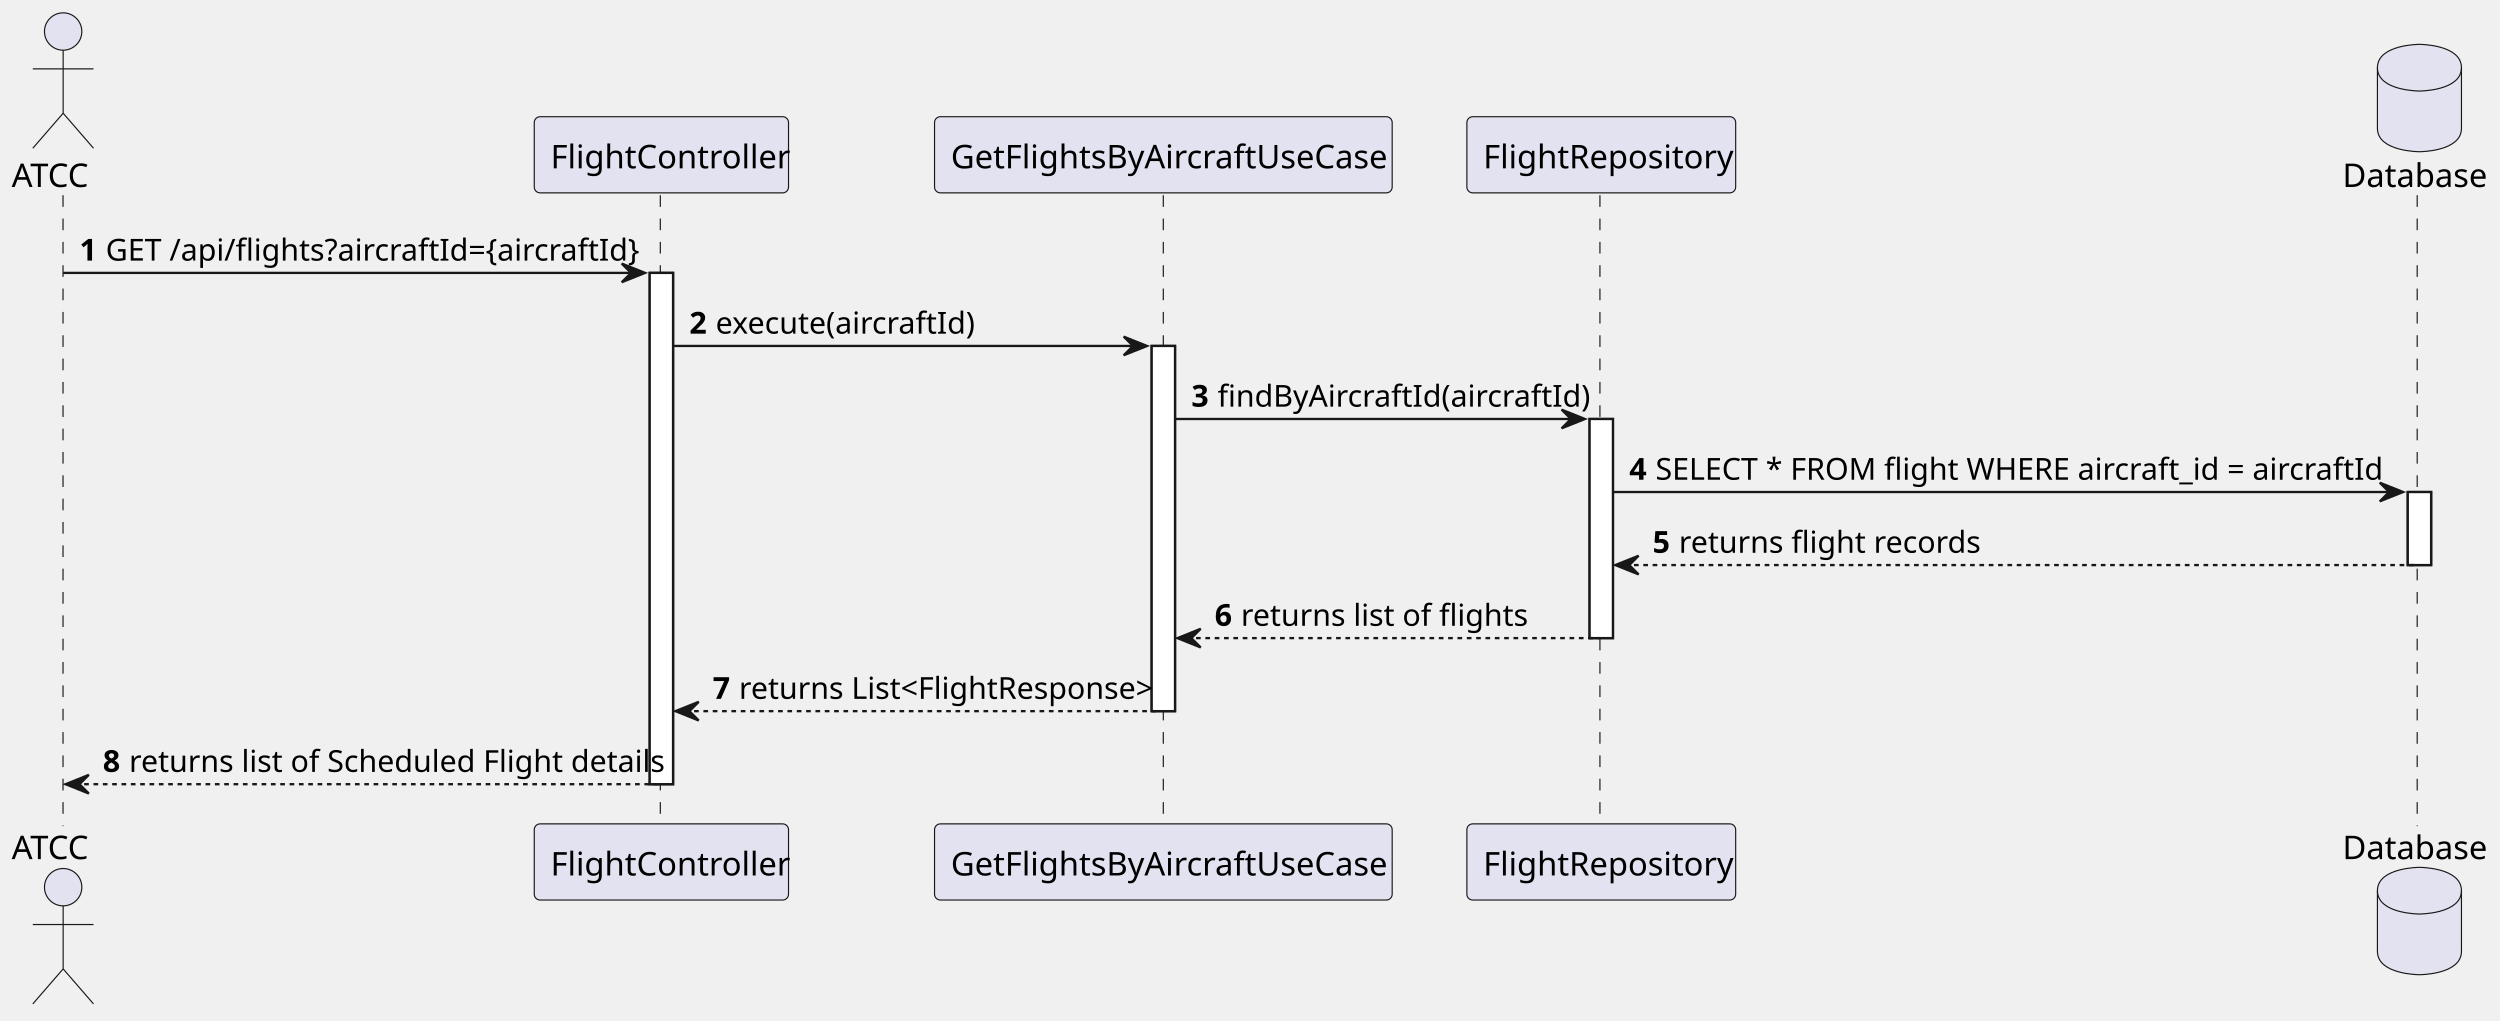
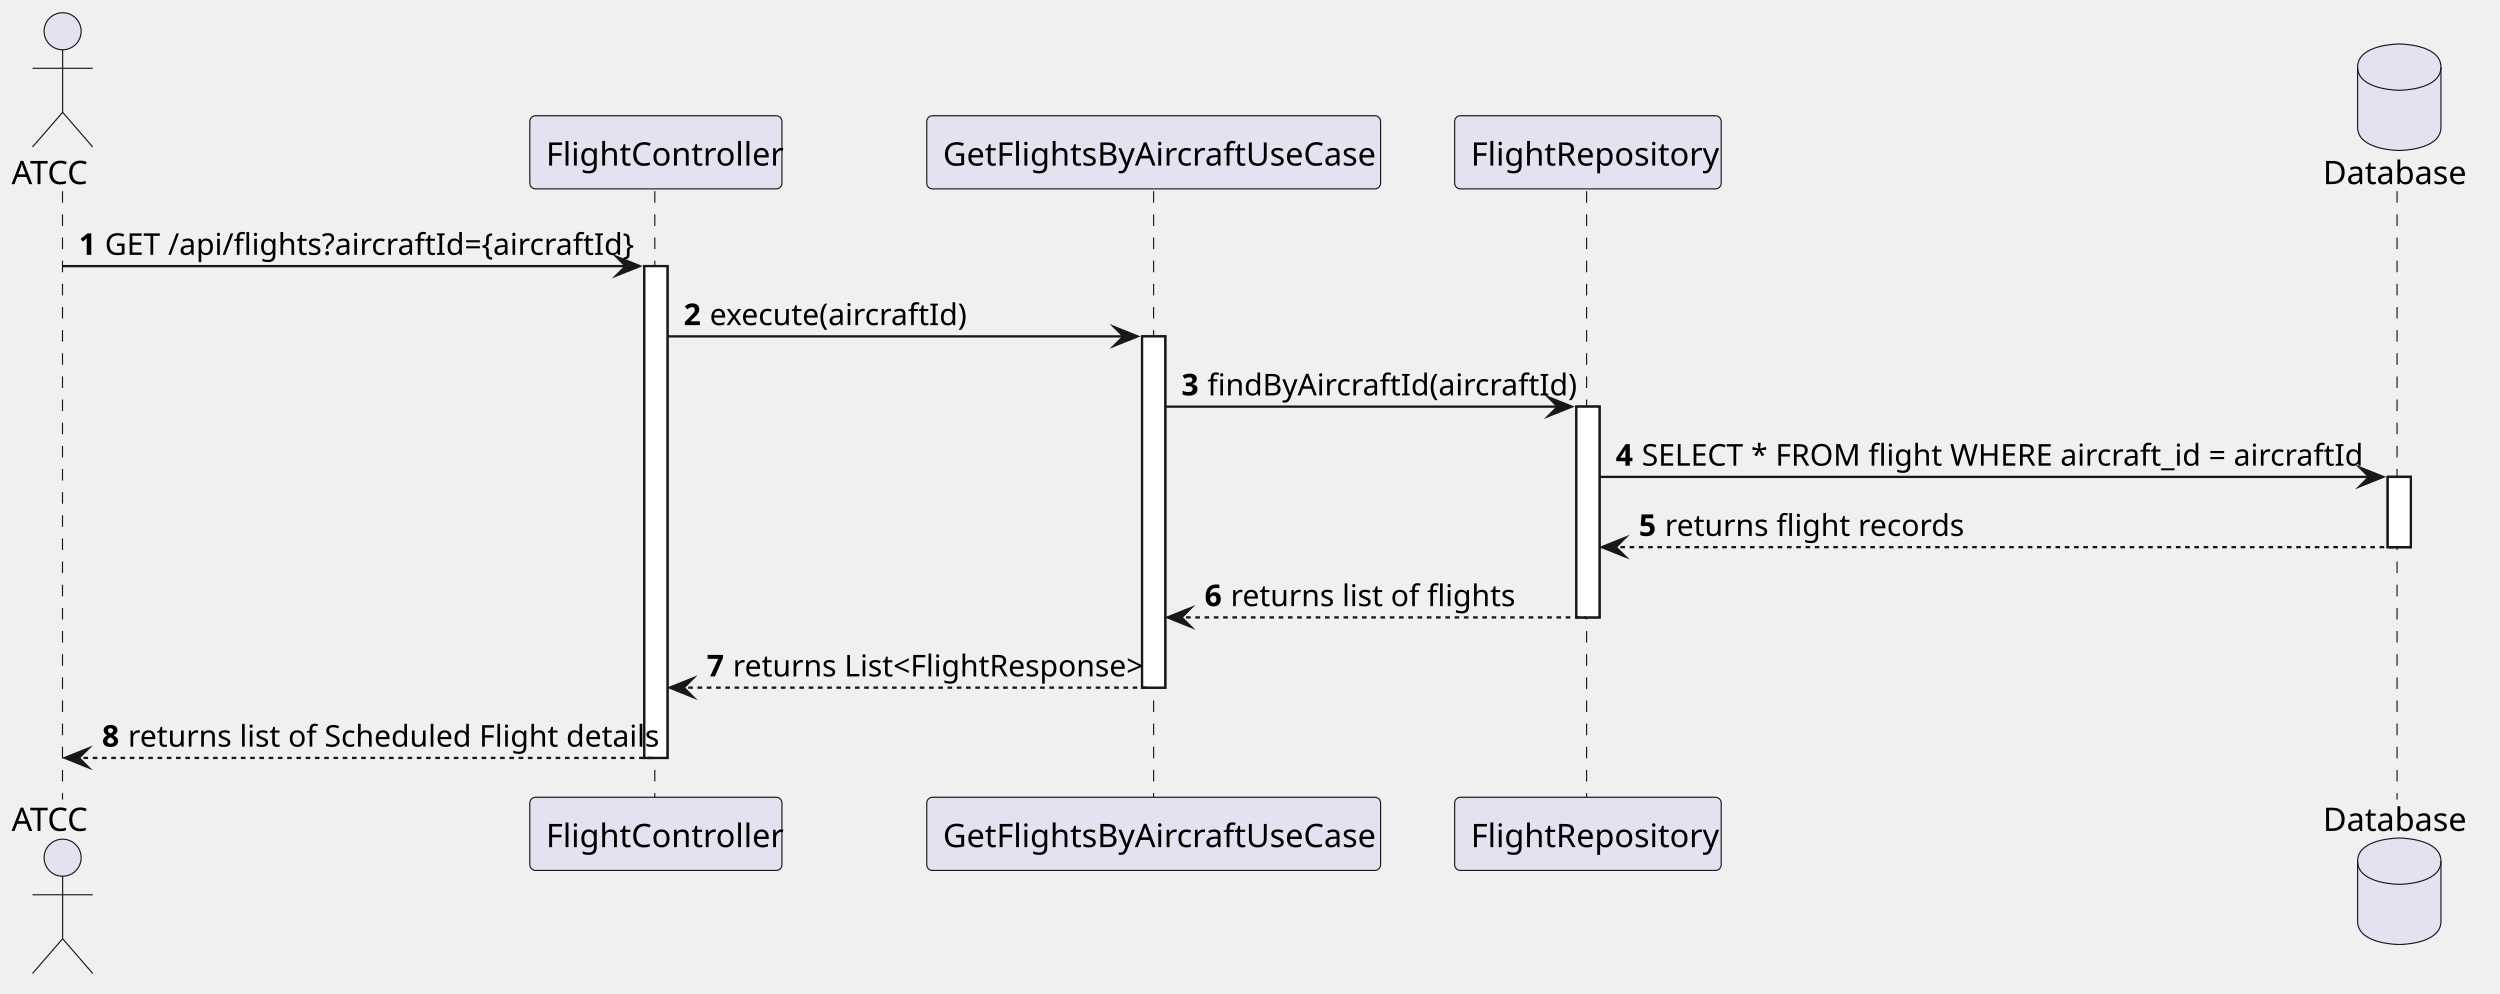
- <svg xmlns="http://www.w3.org/2000/svg" contentStyleType="text/css" data-diagram-type="SEQUENCE" height="437px" preserveAspectRatio="none" style="width:1071px;height:437px;background:#FFFFFF;" version="1.1" viewBox="0 0 1071 437" width="1071px" zoomAndPan="magnify">
+ <svg xmlns="http://www.w3.org/2000/svg" contentStyleType="text/css" data-diagram-type="SEQUENCE" height="429px" preserveAspectRatio="none" style="width:1080px;height:429px;background:#FFFFFF;" version="1.1" viewBox="0 0 1080 429" width="1080px" zoomAndPan="magnify">
  <defs />
  <g>
    <g>
-       <rect fill="#FFFFFF" height="219.037" style="stroke:#181818;stroke-width:1;" width="10" x="278.34" y="116.912" />
+       <rect fill="#FFFFFF" height="212.461" style="stroke:#181818;stroke-width:1;" width="10" x="278.34" y="114.961" />
    </g>
    <g>
-       <rect fill="#FFFFFF" height="156.455" style="stroke:#181818;stroke-width:1;" width="10" x="493.383" y="148.203" />
+       <rect fill="#FFFFFF" height="151.758" style="stroke:#181818;stroke-width:1;" width="10" x="493.383" y="145.312" />
    </g>
    <g>
-       <rect fill="#FFFFFF" height="93.873" style="stroke:#181818;stroke-width:1;" width="10" x="680.986" y="179.494" />
+       <rect fill="#FFFFFF" height="91.055" style="stroke:#181818;stroke-width:1;" width="10" x="680.986" y="175.664" />
    </g>
    <g>
-       <rect fill="#FFFFFF" height="31.291" style="stroke:#181818;stroke-width:1;" width="10" x="1031.49" y="210.785" />
+       <rect fill="#FFFFFF" height="30.352" style="stroke:#181818;stroke-width:1;" width="10" x="1031.49" y="206.016" />
    </g>
-     <g>
-       <rect fill="#000000" fill-opacity="0" height="270.328" width="8" x="23.055" y="83.621" />
-       <line style="stroke:#181818;stroke-width:0.5;stroke-dasharray:5,5;" x1="27" x2="27" y1="83.621" y2="353.949" />
+     <g class="participant-lifeline" data-entity-uid="part1" data-qualified-name="BO" data-source-line="2" id="part1-lifeline">
+       <g>
+         <rect fill="#000000" fill-opacity="0" height="262.812" width="8" x="23.055" y="82.609" />
+         <line style="stroke:#181818;stroke-width:0.5;stroke-dasharray:5,5;" x1="27" x2="27" y1="82.609" y2="345.422" />
+       </g>
    </g>
-     <g>
-       <rect fill="#000000" fill-opacity="0" height="270.328" width="8" x="279.34" y="83.621" />
-       <line style="stroke:#181818;stroke-width:0.5;stroke-dasharray:5,5;" x1="282.878" x2="282.878" y1="83.621" y2="353.949" />
+     <g class="participant-lifeline" data-entity-uid="part2" data-qualified-name="Ctrl" data-source-line="3" id="part2-lifeline">
+       <g>
+         <rect fill="#000000" fill-opacity="0" height="262.812" width="8" x="279.34" y="82.609" />
+         <line style="stroke:#181818;stroke-width:0.5;stroke-dasharray:5,5;" x1="282.878" x2="282.878" y1="82.609" y2="345.422" />
+       </g>
    </g>
-     <g>
-       <rect fill="#000000" fill-opacity="0" height="270.328" width="8" x="494.383" y="83.621" />
-       <line style="stroke:#181818;stroke-width:0.5;stroke-dasharray:5,5;" x1="498.356" x2="498.356" y1="83.621" y2="353.949" />
+     <g class="participant-lifeline" data-entity-uid="part3" data-qualified-name="UC" data-source-line="4" id="part3-lifeline">
+       <g>
+         <rect fill="#000000" fill-opacity="0" height="262.812" width="8" x="494.383" y="82.609" />
+         <line style="stroke:#181818;stroke-width:0.5;stroke-dasharray:5,5;" x1="498.356" x2="498.356" y1="82.609" y2="345.422" />
+       </g>
    </g>
-     <g>
-       <rect fill="#000000" fill-opacity="0" height="270.328" width="8" x="681.986" y="83.621" />
-       <line style="stroke:#181818;stroke-width:0.5;stroke-dasharray:5,5;" x1="685.411" x2="685.411" y1="83.621" y2="353.949" />
+     <g class="participant-lifeline" data-entity-uid="part4" data-qualified-name="Repo" data-source-line="5" id="part4-lifeline">
+       <g>
+         <rect fill="#000000" fill-opacity="0" height="262.812" width="8" x="681.986" y="82.609" />
+         <line style="stroke:#181818;stroke-width:0.5;stroke-dasharray:5,5;" x1="685.411" x2="685.411" y1="82.609" y2="345.422" />
+       </g>
    </g>
-     <g>
-       <rect fill="#000000" fill-opacity="0" height="270.328" width="8" x="1032.49" y="83.621" />
-       <line style="stroke:#181818;stroke-width:0.5;stroke-dasharray:5,5;" x1="1035.524" x2="1035.524" y1="83.621" y2="353.949" />
+     <g class="participant-lifeline" data-entity-uid="part5" data-qualified-name="DB" data-source-line="6" id="part5-lifeline">
+       <g>
+         <rect fill="#000000" fill-opacity="0" height="262.812" width="8" x="1032.49" y="82.609" />
+         <line style="stroke:#181818;stroke-width:0.5;stroke-dasharray:5,5;" x1="1035.524" x2="1035.524" y1="82.609" y2="345.422" />
+       </g>
    </g>
-     <g class="participant participant-head" data-participant="BO">
-       <text fill="#000000" font-family="sans-serif" font-size="14" lengthAdjust="spacing" textLength="38.11" x="5" y="80.107">ATCC</text>
+     <g class="participant participant-head" data-entity-uid="part1" data-qualified-name="BO" data-source-line="2" id="part1-head">
+       <text fill="#000000" font-family="sans-serif" font-size="14" lengthAdjust="spacing" textLength="38.11" x="5" y="79.533">ATCC</text>
      <ellipse cx="27.055" cy="13.5" fill="#E2E2F0" rx="8" ry="8" style="stroke:#181818;stroke-width:0.5;" />
      <path d="M27.055,21.5 L27.055,48.5 M14.055,29.5 L40.055,29.5 M27.055,48.5 L14.055,63.5 M27.055,48.5 L40.055,63.5" fill="none" style="stroke:#181818;stroke-width:0.5;" />
    </g>
-     <g class="participant participant-tail" data-participant="BO">
-       <text fill="#000000" font-family="sans-serif" font-size="14" lengthAdjust="spacing" textLength="38.11" x="5" y="368.057">ATCC</text>
-       <ellipse cx="27.055" cy="380.07" fill="#E2E2F0" rx="8" ry="8" style="stroke:#181818;stroke-width:0.5;" />
-       <path d="M27.055,388.07 L27.055,415.07 M14.055,396.07 L40.055,396.07 M27.055,415.07 L14.055,430.07 M27.055,415.07 L40.055,430.07" fill="none" style="stroke:#181818;stroke-width:0.5;" />
+     <g class="participant participant-tail" data-entity-uid="part1" data-qualified-name="BO" data-source-line="2" id="part1-tail">
+       <text fill="#000000" font-family="sans-serif" font-size="14" lengthAdjust="spacing" textLength="38.11" x="5" y="358.955">ATCC</text>
+       <ellipse cx="27.055" cy="370.531" fill="#E2E2F0" rx="8" ry="8" style="stroke:#181818;stroke-width:0.5;" />
+       <path d="M27.055,378.531 L27.055,405.531 M14.055,386.531 L40.055,386.531 M27.055,405.531 L14.055,420.531 M27.055,405.531 L40.055,420.531" fill="none" style="stroke:#181818;stroke-width:0.5;" />
    </g>
-     <g class="participant participant-head" data-participant="Ctrl">
-       <rect fill="#E2E2F0" height="32.621" rx="2.5" ry="2.5" style="stroke:#181818;stroke-width:0.5;" width="108.924" x="228.878" y="50" />
-       <text fill="#000000" font-family="sans-serif" font-size="14" lengthAdjust="spacing" textLength="94.924" x="235.878" y="72.107">FlightController</text>
+     <g class="participant participant-head" data-entity-uid="part2" data-qualified-name="Ctrl" data-source-line="3" id="part2-head">
+       <rect fill="#E2E2F0" height="31.609" rx="2.5" ry="2.5" style="stroke:#181818;stroke-width:0.5;" width="108.924" x="228.878" y="50" />
+       <text fill="#000000" font-family="sans-serif" font-size="14" lengthAdjust="spacing" textLength="94.924" x="235.878" y="71.533">FlightController</text>
    </g>
-     <g class="participant participant-tail" data-participant="Ctrl">
-       <rect fill="#E2E2F0" height="32.621" rx="2.5" ry="2.5" style="stroke:#181818;stroke-width:0.5;" width="108.924" x="228.878" y="352.949" />
-       <text fill="#000000" font-family="sans-serif" font-size="14" lengthAdjust="spacing" textLength="94.924" x="235.878" y="375.057">FlightController</text>
+     <g class="participant participant-tail" data-entity-uid="part2" data-qualified-name="Ctrl" data-source-line="3" id="part2-tail">
+       <rect fill="#E2E2F0" height="31.609" rx="2.5" ry="2.5" style="stroke:#181818;stroke-width:0.5;" width="108.924" x="228.878" y="344.422" />
+       <text fill="#000000" font-family="sans-serif" font-size="14" lengthAdjust="spacing" textLength="94.924" x="235.878" y="365.955">FlightController</text>
    </g>
-     <g class="participant participant-head" data-participant="UC">
-       <rect fill="#E2E2F0" height="32.621" rx="2.5" ry="2.5" style="stroke:#181818;stroke-width:0.5;" width="196.055" x="400.356" y="50" />
-       <text fill="#000000" font-family="sans-serif" font-size="14" lengthAdjust="spacing" textLength="182.055" x="407.356" y="72.107">GetFlightsByAircraftUseCase</text>
+     <g class="participant participant-head" data-entity-uid="part3" data-qualified-name="UC" data-source-line="4" id="part3-head">
+       <rect fill="#E2E2F0" height="31.609" rx="2.5" ry="2.5" style="stroke:#181818;stroke-width:0.5;" width="196.055" x="400.356" y="50" />
+       <text fill="#000000" font-family="sans-serif" font-size="14" lengthAdjust="spacing" textLength="182.055" x="407.356" y="71.533">GetFlightsByAircraftUseCase</text>
    </g>
-     <g class="participant participant-tail" data-participant="UC">
-       <rect fill="#E2E2F0" height="32.621" rx="2.5" ry="2.5" style="stroke:#181818;stroke-width:0.5;" width="196.055" x="400.356" y="352.949" />
-       <text fill="#000000" font-family="sans-serif" font-size="14" lengthAdjust="spacing" textLength="182.055" x="407.356" y="375.057">GetFlightsByAircraftUseCase</text>
+     <g class="participant participant-tail" data-entity-uid="part3" data-qualified-name="UC" data-source-line="4" id="part3-tail">
+       <rect fill="#E2E2F0" height="31.609" rx="2.5" ry="2.5" style="stroke:#181818;stroke-width:0.5;" width="196.055" x="400.356" y="344.422" />
+       <text fill="#000000" font-family="sans-serif" font-size="14" lengthAdjust="spacing" textLength="182.055" x="407.356" y="365.955">GetFlightsByAircraftUseCase</text>
    </g>
-     <g class="participant participant-head" data-participant="Repo">
-       <rect fill="#E2E2F0" height="32.621" rx="2.5" ry="2.5" style="stroke:#181818;stroke-width:0.5;" width="115.151" x="628.411" y="50" />
-       <text fill="#000000" font-family="sans-serif" font-size="14" lengthAdjust="spacing" textLength="101.151" x="635.411" y="72.107">FlightRepository</text>
+     <g class="participant participant-head" data-entity-uid="part4" data-qualified-name="Repo" data-source-line="5" id="part4-head">
+       <rect fill="#E2E2F0" height="31.609" rx="2.5" ry="2.5" style="stroke:#181818;stroke-width:0.5;" width="115.151" x="628.411" y="50" />
+       <text fill="#000000" font-family="sans-serif" font-size="14" lengthAdjust="spacing" textLength="101.151" x="635.411" y="71.533">FlightRepository</text>
    </g>
-     <g class="participant participant-tail" data-participant="Repo">
-       <rect fill="#E2E2F0" height="32.621" rx="2.5" ry="2.5" style="stroke:#181818;stroke-width:0.5;" width="115.151" x="628.411" y="352.949" />
-       <text fill="#000000" font-family="sans-serif" font-size="14" lengthAdjust="spacing" textLength="101.151" x="635.411" y="375.057">FlightRepository</text>
+     <g class="participant participant-tail" data-entity-uid="part4" data-qualified-name="Repo" data-source-line="5" id="part4-tail">
+       <rect fill="#E2E2F0" height="31.609" rx="2.5" ry="2.5" style="stroke:#181818;stroke-width:0.5;" width="115.151" x="628.411" y="344.422" />
+       <text fill="#000000" font-family="sans-serif" font-size="14" lengthAdjust="spacing" textLength="101.151" x="635.411" y="365.955">FlightRepository</text>
    </g>
-     <g class="participant participant-head" data-participant="DB">
-       <text fill="#000000" font-family="sans-serif" font-size="14" lengthAdjust="spacing" textLength="59.931" x="1003.524" y="80.107">Database</text>
+     <g class="participant participant-head" data-entity-uid="part5" data-qualified-name="DB" data-source-line="6" id="part5-head">
+       <text fill="#000000" font-family="sans-serif" font-size="14" lengthAdjust="spacing" textLength="59.931" x="1003.524" y="79.533">Database</text>
      <path d="M1018.49,29 C1018.49,19 1036.49,19 1036.49,19 C1036.49,19 1054.49,19 1054.49,29 L1054.49,55 C1054.49,65 1036.49,65 1036.49,65 C1036.49,65 1018.49,65 1018.49,55 L1018.49,29" fill="#E2E2F0" style="stroke:#181818;stroke-width:0.5;" />
      <path d="M1018.49,29 C1018.49,39 1036.49,39 1036.49,39 C1036.49,39 1054.49,39 1054.49,29" fill="none" style="stroke:#181818;stroke-width:0.5;" />
    </g>
-     <g class="participant participant-tail" data-participant="DB">
-       <text fill="#000000" font-family="sans-serif" font-size="14" lengthAdjust="spacing" textLength="59.931" x="1003.524" y="368.057">Database</text>
-       <path d="M1018.49,381.57 C1018.49,371.57 1036.49,371.57 1036.49,371.57 C1036.49,371.57 1054.49,371.57 1054.49,381.57 L1054.49,407.57 C1054.49,417.57 1036.49,417.57 1036.49,417.57 C1036.49,417.57 1018.49,417.57 1018.49,407.57 L1018.49,381.57" fill="#E2E2F0" style="stroke:#181818;stroke-width:0.5;" />
-       <path d="M1018.49,381.57 C1018.49,391.57 1036.49,391.57 1036.49,391.57 C1036.49,391.57 1054.49,391.57 1054.49,381.57" fill="none" style="stroke:#181818;stroke-width:0.5;" />
+     <g class="participant participant-tail" data-entity-uid="part5" data-qualified-name="DB" data-source-line="6" id="part5-tail">
+       <text fill="#000000" font-family="sans-serif" font-size="14" lengthAdjust="spacing" textLength="59.931" x="1003.524" y="358.955">Database</text>
+       <path d="M1018.49,372.031 C1018.49,362.031 1036.49,362.031 1036.49,362.031 C1036.49,362.031 1054.49,362.031 1054.49,372.031 L1054.49,398.031 C1054.49,408.031 1036.49,408.031 1036.49,408.031 C1036.49,408.031 1018.49,408.031 1018.49,398.031 L1018.49,372.031" fill="#E2E2F0" style="stroke:#181818;stroke-width:0.5;" />
+       <path d="M1018.49,372.031 C1018.49,382.031 1036.49,382.031 1036.49,382.031 C1036.49,382.031 1054.49,382.031 1054.49,372.031" fill="none" style="stroke:#181818;stroke-width:0.5;" />
    </g>
    <g>
-       <rect fill="#FFFFFF" height="219.037" style="stroke:#181818;stroke-width:1;" width="10" x="278.34" y="116.912" />
+       <rect fill="#FFFFFF" height="212.461" style="stroke:#181818;stroke-width:1;" width="10" x="278.34" y="114.961" />
    </g>
    <g>
-       <rect fill="#FFFFFF" height="156.455" style="stroke:#181818;stroke-width:1;" width="10" x="493.383" y="148.203" />
+       <rect fill="#FFFFFF" height="151.758" style="stroke:#181818;stroke-width:1;" width="10" x="493.383" y="145.312" />
    </g>
    <g>
-       <rect fill="#FFFFFF" height="93.873" style="stroke:#181818;stroke-width:1;" width="10" x="680.986" y="179.494" />
+       <rect fill="#FFFFFF" height="91.055" style="stroke:#181818;stroke-width:1;" width="10" x="680.986" y="175.664" />
    </g>
    <g>
-       <rect fill="#FFFFFF" height="31.291" style="stroke:#181818;stroke-width:1;" width="10" x="1031.49" y="210.785" />
+       <rect fill="#FFFFFF" height="30.352" style="stroke:#181818;stroke-width:1;" width="10" x="1031.49" y="206.016" />
    </g>
-     <g class="message" data-participant-1="BO" data-participant-2="Ctrl">
-       <polygon fill="#181818" points="266.34,112.912,276.34,116.912,266.34,120.912,270.34,116.912" style="stroke:#181818;stroke-width:1;" />
-       <line style="stroke:#181818;stroke-width:1;" x1="27.055" x2="272.34" y1="116.912" y2="116.912" />
-       <text fill="#000000" font-family="sans-serif" font-size="13" font-weight="bold" lengthAdjust="spacing" textLength="7.23" x="34.055" y="111.649">1</text>
-       <text fill="#000000" font-family="sans-serif" font-size="13" lengthAdjust="spacing" textLength="213.516" x="45.285" y="111.649">GET /api/flights?aircraftId={aircraftId}</text>
+     <g class="message" data-entity-1="part1" data-entity-2="part2" data-source-line="8" id="msg1">
+       <polygon fill="#181818" points="266.34,110.961,276.34,114.961,266.34,118.961,270.34,114.961" style="stroke:#181818;stroke-width:1;stroke-linejoin:miter;stroke-miterlimit:10;" />
+       <line style="stroke:#181818;stroke-width:1;" x1="27.055" x2="272.34" y1="114.961" y2="114.961" />
+       <text fill="#000000" font-family="sans-serif" font-size="13" font-weight="700" lengthAdjust="spacing" textLength="7.23" x="34.055" y="110.105">1</text>
+       <text fill="#000000" font-family="sans-serif" font-size="13" lengthAdjust="spacing" textLength="213.516" x="45.285" y="110.105">GET /api/flights?aircraftId={aircraftId}</text>
    </g>
-     <g class="message" data-participant-1="Ctrl" data-participant-2="UC">
-       <polygon fill="#181818" points="481.383,144.203,491.383,148.203,481.383,152.203,485.383,148.203" style="stroke:#181818;stroke-width:1;" />
-       <line style="stroke:#181818;stroke-width:1;" x1="288.34" x2="487.383" y1="148.203" y2="148.203" />
-       <text fill="#000000" font-family="sans-serif" font-size="13" font-weight="bold" lengthAdjust="spacing" textLength="7.23" x="295.34" y="142.94">2</text>
-       <text fill="#000000" font-family="sans-serif" font-size="13" lengthAdjust="spacing" textLength="104.762" x="306.57" y="142.94">execute(aircraftId)</text>
+     <g class="message" data-entity-1="part2" data-entity-2="part3" data-source-line="11" id="msg2">
+       <polygon fill="#181818" points="481.383,141.312,491.383,145.312,481.383,149.312,485.383,145.312" style="stroke:#181818;stroke-width:1;stroke-linejoin:miter;stroke-miterlimit:10;" />
+       <line style="stroke:#181818;stroke-width:1;" x1="288.34" x2="487.383" y1="145.312" y2="145.312" />
+       <text fill="#000000" font-family="sans-serif" font-size="13" font-weight="700" lengthAdjust="spacing" textLength="7.23" x="295.34" y="140.456">2</text>
+       <text fill="#000000" font-family="sans-serif" font-size="13" lengthAdjust="spacing" textLength="104.762" x="306.57" y="140.456">execute(aircraftId)</text>
    </g>
-     <g class="message" data-participant-1="UC" data-participant-2="Repo">
-       <polygon fill="#181818" points="668.986,175.494,678.986,179.494,668.986,183.494,672.986,179.494" style="stroke:#181818;stroke-width:1;" />
-       <line style="stroke:#181818;stroke-width:1;" x1="503.383" x2="674.986" y1="179.494" y2="179.494" />
-       <text fill="#000000" font-family="sans-serif" font-size="13" font-weight="bold" lengthAdjust="spacing" textLength="7.23" x="510.383" y="174.231">3</text>
-       <text fill="#000000" font-family="sans-serif" font-size="13" lengthAdjust="spacing" textLength="147.374" x="521.613" y="174.231">findByAircraftId(aircraftId)</text>
+     <g class="message" data-entity-1="part3" data-entity-2="part4" data-source-line="14" id="msg3">
+       <polygon fill="#181818" points="668.986,171.664,678.986,175.664,668.986,179.664,672.986,175.664" style="stroke:#181818;stroke-width:1;stroke-linejoin:miter;stroke-miterlimit:10;" />
+       <line style="stroke:#181818;stroke-width:1;" x1="503.383" x2="674.986" y1="175.664" y2="175.664" />
+       <text fill="#000000" font-family="sans-serif" font-size="13" font-weight="700" lengthAdjust="spacing" textLength="7.23" x="510.383" y="170.808">3</text>
+       <text fill="#000000" font-family="sans-serif" font-size="13" lengthAdjust="spacing" textLength="147.374" x="521.613" y="170.808">findByAircraftId(aircraftId)</text>
    </g>
-     <g class="message" data-participant-1="Repo" data-participant-2="DB">
-       <polygon fill="#181818" points="1019.49,206.785,1029.49,210.785,1019.49,214.785,1023.49,210.785" style="stroke:#181818;stroke-width:1;" />
-       <line style="stroke:#181818;stroke-width:1;" x1="690.986" x2="1025.49" y1="210.785" y2="210.785" />
-       <text fill="#000000" font-family="sans-serif" font-size="13" font-weight="bold" lengthAdjust="spacing" textLength="7.23" x="697.986" y="205.523">4</text>
-       <text fill="#000000" font-family="sans-serif" font-size="13" lengthAdjust="spacing" textLength="310.273" x="709.216" y="205.523">SELECT * FROM flight WHERE aircraft_id = aircraftId</text>
+     <g class="message" data-entity-1="part4" data-entity-2="part5" data-source-line="16" id="msg4">
+       <polygon fill="#181818" points="1019.49,202.016,1029.49,206.016,1019.49,210.016,1023.49,206.016" style="stroke:#181818;stroke-width:1;stroke-linejoin:miter;stroke-miterlimit:10;" />
+       <line style="stroke:#181818;stroke-width:1;" x1="690.986" x2="1025.49" y1="206.016" y2="206.016" />
+       <text fill="#000000" font-family="sans-serif" font-size="13" font-weight="700" lengthAdjust="spacing" textLength="7.23" x="697.986" y="201.159">4</text>
+       <text fill="#000000" font-family="sans-serif" font-size="13" lengthAdjust="spacing" textLength="310.273" x="709.216" y="201.159">SELECT * FROM flight WHERE aircraft_id = aircraftId</text>
    </g>
-     <g class="message" data-participant-1="DB" data-participant-2="Repo">
-       <polygon fill="#181818" points="701.986,238.076,691.986,242.076,701.986,246.076,697.986,242.076" style="stroke:#181818;stroke-width:1;" />
-       <line style="stroke:#181818;stroke-width:1;stroke-dasharray:2,2;" x1="695.986" x2="1035.49" y1="242.076" y2="242.076" />
-       <text fill="#000000" font-family="sans-serif" font-size="13" font-weight="bold" lengthAdjust="spacing" textLength="7.23" x="707.986" y="236.814">5</text>
-       <text fill="#000000" font-family="sans-serif" font-size="13" lengthAdjust="spacing" textLength="118.492" x="719.216" y="236.814">returns flight records</text>
+     <g class="message" data-entity-1="part5" data-entity-2="part4" data-source-line="18" id="msg5">
+       <polygon fill="#181818" points="701.986,232.367,691.986,236.367,701.986,240.367,697.986,236.367" style="stroke:#181818;stroke-width:1;stroke-linejoin:miter;stroke-miterlimit:10;" />
+       <line style="stroke:#181818;stroke-width:1;stroke-dasharray:2,2;" x1="695.986" x2="1035.49" y1="236.367" y2="236.367" />
+       <text fill="#000000" font-family="sans-serif" font-size="13" font-weight="700" lengthAdjust="spacing" textLength="7.23" x="707.986" y="231.511">5</text>
+       <text fill="#000000" font-family="sans-serif" font-size="13" lengthAdjust="spacing" textLength="118.492" x="719.216" y="231.511">returns flight records</text>
    </g>
-     <g class="message" data-participant-1="Repo" data-participant-2="UC">
-       <polygon fill="#181818" points="514.383,269.367,504.383,273.367,514.383,277.367,510.383,273.367" style="stroke:#181818;stroke-width:1;" />
-       <line style="stroke:#181818;stroke-width:1;stroke-dasharray:2,2;" x1="508.383" x2="684.986" y1="273.367" y2="273.367" />
-       <text fill="#000000" font-family="sans-serif" font-size="13" font-weight="bold" lengthAdjust="spacing" textLength="7.23" x="520.383" y="268.104">6</text>
-       <text fill="#000000" font-family="sans-serif" font-size="13" lengthAdjust="spacing" textLength="111.985" x="531.613" y="268.104">returns list of flights</text>
+     <g class="message" data-entity-1="part4" data-entity-2="part3" data-source-line="20" id="msg6">
+       <polygon fill="#181818" points="514.383,262.719,504.383,266.719,514.383,270.719,510.383,266.719" style="stroke:#181818;stroke-width:1;stroke-linejoin:miter;stroke-miterlimit:10;" />
+       <line style="stroke:#181818;stroke-width:1;stroke-dasharray:2,2;" x1="508.383" x2="684.986" y1="266.719" y2="266.719" />
+       <text fill="#000000" font-family="sans-serif" font-size="13" font-weight="700" lengthAdjust="spacing" textLength="7.23" x="520.383" y="261.862">6</text>
+       <text fill="#000000" font-family="sans-serif" font-size="13" lengthAdjust="spacing" textLength="111.985" x="531.613" y="261.862">returns list of flights</text>
    </g>
-     <g class="message" data-participant-1="UC" data-participant-2="Ctrl">
-       <polygon fill="#181818" points="299.34,300.658,289.34,304.658,299.34,308.658,295.34,304.658" style="stroke:#181818;stroke-width:1;" />
-       <line style="stroke:#181818;stroke-width:1;stroke-dasharray:2,2;" x1="293.34" x2="497.383" y1="304.658" y2="304.658" />
-       <text fill="#000000" font-family="sans-serif" font-size="13" font-weight="bold" lengthAdjust="spacing" textLength="7.23" x="305.34" y="299.396">7</text>
-       <text fill="#000000" font-family="sans-serif" font-size="13" lengthAdjust="spacing" textLength="169.812" x="316.57" y="299.396">returns List&lt;FlightResponse&gt;</text>
+     <g class="message" data-entity-1="part3" data-entity-2="part2" data-source-line="23" id="msg7">
+       <polygon fill="#181818" points="299.34,293.07,289.34,297.07,299.34,301.07,295.34,297.07" style="stroke:#181818;stroke-width:1;stroke-linejoin:miter;stroke-miterlimit:10;" />
+       <line style="stroke:#181818;stroke-width:1;stroke-dasharray:2,2;" x1="293.34" x2="497.383" y1="297.07" y2="297.07" />
+       <text fill="#000000" font-family="sans-serif" font-size="13" font-weight="700" lengthAdjust="spacing" textLength="7.23" x="305.34" y="292.214">7</text>
+       <text fill="#000000" font-family="sans-serif" font-size="13" lengthAdjust="spacing" textLength="169.812" x="316.57" y="292.214">returns List&lt;FlightResponse&gt;</text>
    </g>
-     <g class="message" data-participant-1="Ctrl" data-participant-2="BO">
-       <polygon fill="#181818" points="38.055,331.949,28.055,335.949,38.055,339.949,34.055,335.949" style="stroke:#181818;stroke-width:1;" />
-       <line style="stroke:#181818;stroke-width:1;stroke-dasharray:2,2;" x1="32.055" x2="282.34" y1="335.949" y2="335.949" />
-       <text fill="#000000" font-family="sans-serif" font-size="13" font-weight="bold" lengthAdjust="spacing" textLength="7.23" x="44.055" y="330.687">8</text>
-       <text fill="#000000" font-family="sans-serif" font-size="13" lengthAdjust="spacing" textLength="216.055" x="55.285" y="330.687">returns list of Scheduled Flight details</text>
+     <g class="message" data-entity-1="part2" data-entity-2="part1" data-source-line="26" id="msg8">
+       <polygon fill="#181818" points="38.055,323.422,28.055,327.422,38.055,331.422,34.055,327.422" style="stroke:#181818;stroke-width:1;stroke-linejoin:miter;stroke-miterlimit:10;" />
+       <line style="stroke:#181818;stroke-width:1;stroke-dasharray:2,2;" x1="32.055" x2="282.34" y1="327.422" y2="327.422" />
+       <text fill="#000000" font-family="sans-serif" font-size="13" font-weight="700" lengthAdjust="spacing" textLength="7.23" x="44.055" y="322.565">8</text>
+       <text fill="#000000" font-family="sans-serif" font-size="13" lengthAdjust="spacing" textLength="216.055" x="55.285" y="322.565">returns list of Scheduled Flight details</text>
    </g>
  </g>
</svg>
